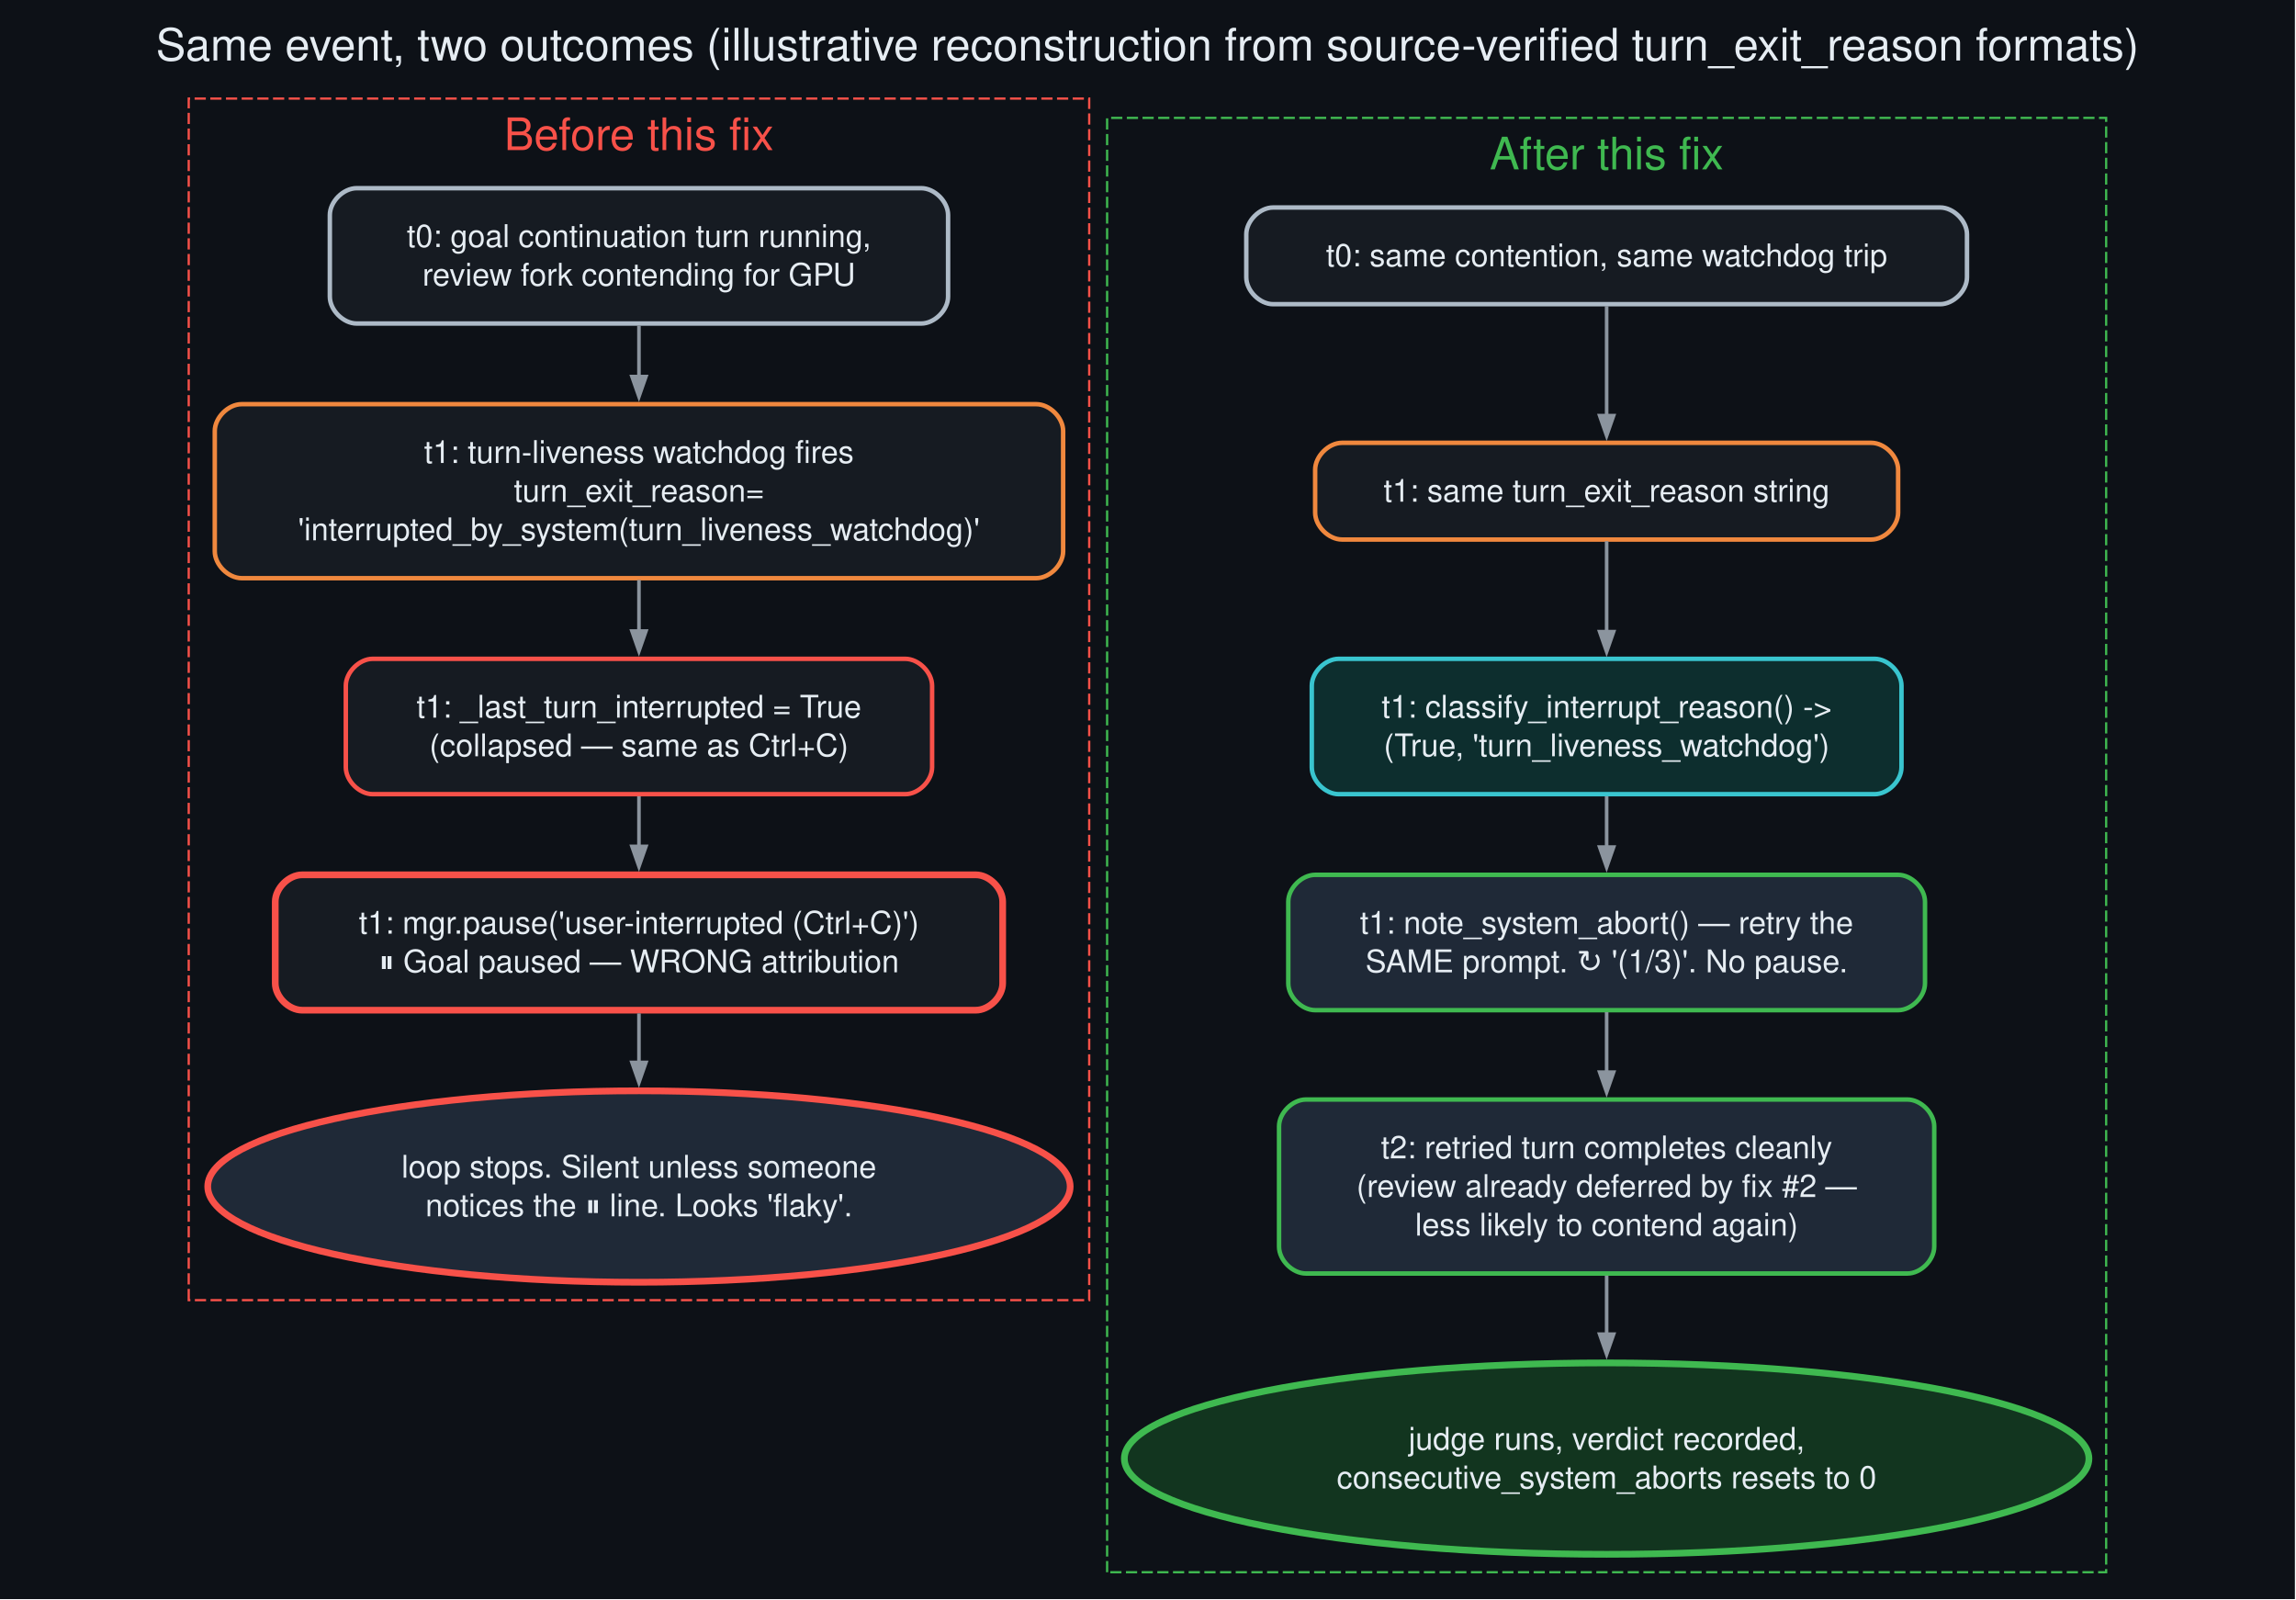
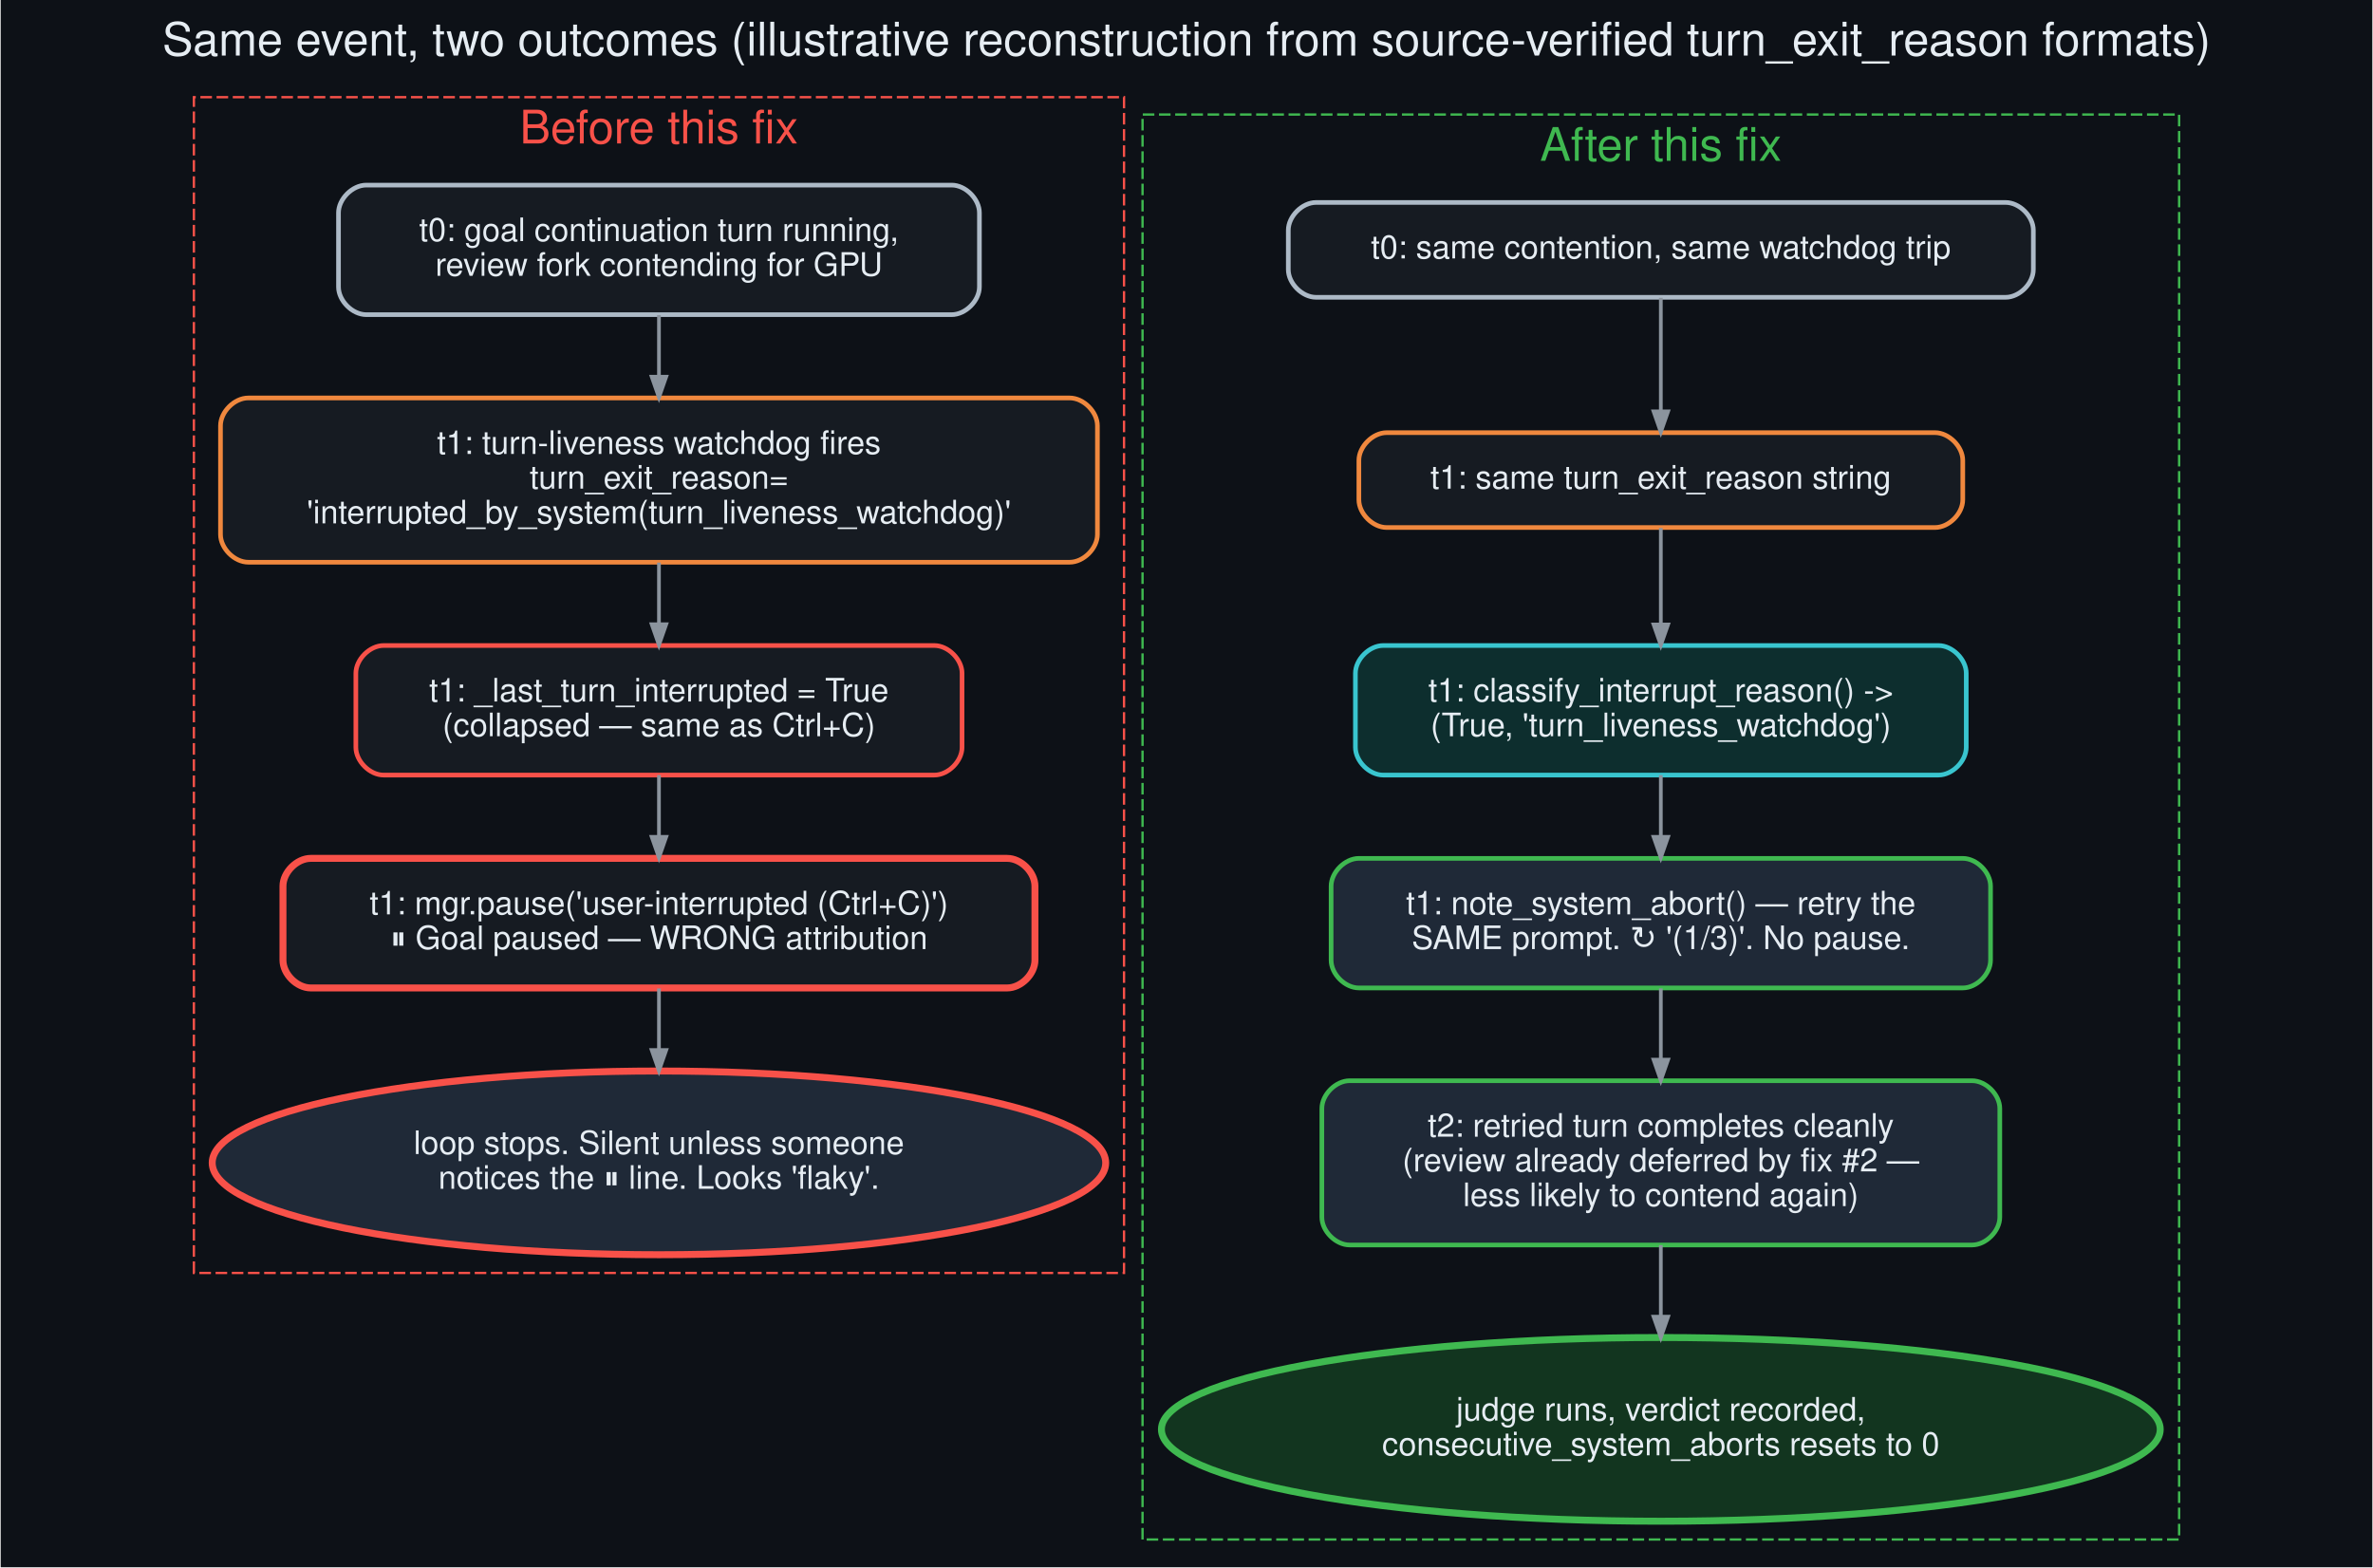
- <svg xmlns="http://www.w3.org/2000/svg" width="1025pt" height="714pt" viewBox="0.00 0.00 1025.00 714.00">
-   <g id="graph0" class="graph" transform="scale(1 1) rotate(0) translate(4 709.82)">
-     <polygon fill="#0d1117" stroke="none" points="-4,4 -4,-709.82 1020.5,-709.82 1020.5,4 -4,4" />
-     <text xml:space="preserve" text-anchor="middle" x="508.25" y="-682.82" font-family="Helvetica,sans-Serif" font-size="20.00" fill="#e6edf3">Same event, two outcomes (illustrative reconstruction from source-verified turn_exit_reason formats)</text>
+ <svg xmlns="http://www.w3.org/2000/svg" width="1025pt" height="677pt" viewBox="0.00 0.00 1025.00 677.39">
+   <g id="graph0" class="graph" transform="scale(1 1) rotate(0) translate(4 673.39)">
+     <polygon fill="#0d1117" stroke="transparent" points="-4,4 -4,-673.39 1021,-673.39 1021,4 -4,4" />
+     <text text-anchor="middle" x="508.5" y="-649.39" font-family="Helvetica,sans-Serif" font-size="20.00" fill="#e6edf3">Same event, two outcomes (illustrative reconstruction from source-verified turn_exit_reason formats)</text>
    <g id="clust1" class="cluster">
-       <polygon fill="#0d1117" stroke="#f85149" stroke-dasharray="5,2" points="80.25,-129.45 80.25,-665.82 482.25,-665.82 482.25,-129.45 80.25,-129.45" />
-       <text xml:space="preserve" text-anchor="middle" x="281.25" y="-642.82" font-family="Helvetica,sans-Serif" font-size="20.00" fill="#f85149">Before this fix</text>
+       <polygon fill="#0d1117" stroke="#f85149" stroke-dasharray="5,2" points="79.5,-123.2 79.5,-631.39 481.5,-631.39 481.5,-123.2 79.5,-123.2" />
+       <text text-anchor="middle" x="280.5" y="-611.39" font-family="Helvetica,sans-Serif" font-size="20.00" fill="#f85149">Before this fix</text>
    </g>
    <g id="clust2" class="cluster">
-       <polygon fill="#0d1117" stroke="#3fb950" stroke-dasharray="5,2" points="490.25,-8 490.25,-657.2 936.25,-657.2 936.25,-8 490.25,-8" />
-       <text xml:space="preserve" text-anchor="middle" x="713.25" y="-634.2" font-family="Helvetica,sans-Serif" font-size="20.00" fill="#3fb950">After this fix</text>
+       <polygon fill="#0d1117" stroke="#3fb950" stroke-dasharray="5,2" points="489.5,-8 489.5,-623.89 937.5,-623.89 937.5,-8 489.5,-8" />
+       <text text-anchor="middle" x="713.5" y="-603.89" font-family="Helvetica,sans-Serif" font-size="20.00" fill="#3fb950">After this fix</text>
    </g>
    <g id="node1" class="node">
-       <path fill="#161b22" stroke="#adbac7" stroke-width="2" d="M407.25,-625.82C407.25,-625.82 155.25,-625.82 155.25,-625.82 149.25,-625.82 143.25,-619.82 143.25,-613.82 143.25,-613.82 143.25,-577.4 143.25,-577.4 143.25,-571.4 149.25,-565.4 155.25,-565.4 155.25,-565.4 407.25,-565.4 407.25,-565.4 413.25,-565.4 419.25,-571.4 419.25,-577.4 419.25,-577.4 419.25,-613.82 419.25,-613.82 419.25,-619.82 413.25,-625.82 407.25,-625.82" />
-       <text xml:space="preserve" text-anchor="middle" x="281.25" y="-599.56" font-family="Helvetica,sans-Serif" font-size="14.00" fill="#e6edf3">t0: goal continuation turn running,</text>
-       <text xml:space="preserve" text-anchor="middle" x="281.25" y="-582.31" font-family="Helvetica,sans-Serif" font-size="14.00" fill="#e6edf3">review fork contending for GPU</text>
+       <path fill="#161b22" stroke="#adbac7" stroke-width="2" d="M407,-593.39C407,-593.39 154,-593.39 154,-593.39 148,-593.39 142,-587.39 142,-581.39 142,-581.39 142,-549.39 142,-549.39 142,-543.39 148,-537.39 154,-537.39 154,-537.39 407,-537.39 407,-537.39 413,-537.39 419,-543.39 419,-549.39 419,-549.39 419,-581.39 419,-581.39 419,-587.39 413,-593.39 407,-593.39" />
+       <text text-anchor="middle" x="280.5" y="-569.19" font-family="Helvetica,sans-Serif" font-size="14.00" fill="#e6edf3">t0: goal continuation turn running,</text>
+       <text text-anchor="middle" x="280.5" y="-554.19" font-family="Helvetica,sans-Serif" font-size="14.00" fill="#e6edf3">review fork contending for GPU</text>
    </g>
    <g id="node2" class="node">
-       <path fill="#161b22" stroke="#f0883e" stroke-width="2" d="M458.62,-529.4C458.62,-529.4 103.88,-529.4 103.88,-529.4 97.88,-529.4 91.88,-523.4 91.88,-517.4 91.88,-517.4 91.88,-463.73 91.88,-463.73 91.88,-457.73 97.88,-451.73 103.88,-451.73 103.88,-451.73 458.62,-451.73 458.62,-451.73 464.62,-451.73 470.62,-457.73 470.62,-463.73 470.62,-463.73 470.62,-517.4 470.62,-517.4 470.62,-523.4 464.62,-529.4 458.62,-529.4" />
-       <text xml:space="preserve" text-anchor="middle" x="281.25" y="-503.14" font-family="Helvetica,sans-Serif" font-size="14.00" fill="#e6edf3">t1: turn-liveness watchdog fires</text>
-       <text xml:space="preserve" text-anchor="middle" x="281.25" y="-485.89" font-family="Helvetica,sans-Serif" font-size="14.00" fill="#e6edf3">turn_exit_reason=</text>
-       <text xml:space="preserve" text-anchor="middle" x="281.25" y="-468.64" font-family="Helvetica,sans-Serif" font-size="14.00" fill="#e6edf3">'interrupted_by_system(turn_liveness_watchdog)'</text>
+       <path fill="#161b22" stroke="#f0883e" stroke-width="2" d="M458,-501.39C458,-501.39 103,-501.39 103,-501.39 97,-501.39 91,-495.39 91,-489.39 91,-489.39 91,-442.39 91,-442.39 91,-436.39 97,-430.39 103,-430.39 103,-430.39 458,-430.39 458,-430.39 464,-430.39 470,-436.39 470,-442.39 470,-442.39 470,-489.39 470,-489.39 470,-495.39 464,-501.39 458,-501.39" />
+       <text text-anchor="middle" x="280.5" y="-477.19" font-family="Helvetica,sans-Serif" font-size="14.00" fill="#e6edf3">t1: turn-liveness watchdog fires</text>
+       <text text-anchor="middle" x="280.5" y="-462.19" font-family="Helvetica,sans-Serif" font-size="14.00" fill="#e6edf3">turn_exit_reason=</text>
+       <text text-anchor="middle" x="280.5" y="-447.19" font-family="Helvetica,sans-Serif" font-size="14.00" fill="#e6edf3">'interrupted_by_system(turn_liveness_watchdog)'</text>
    </g>
    <g id="edge1" class="edge">
-       <path fill="none" stroke="#8b949e" stroke-width="1.6" d="M281.25,-564.53C281.25,-557.35 281.25,-549.49 281.25,-541.67" />
-       <polygon fill="#8b949e" stroke="#8b949e" stroke-width="1.6" points="284.4,-541.75 281.25,-532.75 278.1,-541.75 284.4,-541.75" />
+       <path fill="none" stroke="#8b949e" stroke-width="1.6" d="M280.5,-537.23C280.5,-529.04 280.5,-519.82 280.5,-510.82" />
+       <polygon fill="#8b949e" stroke="#8b949e" stroke-width="1.6" points="283.65,-510.58 280.5,-501.58 277.35,-510.58 283.65,-510.58" />
    </g>
    <g id="node3" class="node">
-       <path fill="#161b22" stroke="#f85149" stroke-width="2" d="M400.12,-415.73C400.12,-415.73 162.38,-415.73 162.38,-415.73 156.38,-415.73 150.38,-409.73 150.38,-403.73 150.38,-403.73 150.38,-367.31 150.38,-367.31 150.38,-361.31 156.38,-355.31 162.38,-355.31 162.38,-355.31 400.12,-355.31 400.12,-355.31 406.12,-355.31 412.12,-361.31 412.12,-367.31 412.12,-367.31 412.12,-403.73 412.12,-403.73 412.12,-409.73 406.12,-415.73 400.12,-415.73" />
-       <text xml:space="preserve" text-anchor="middle" x="281.25" y="-389.47" font-family="Helvetica,sans-Serif" font-size="14.00" fill="#e6edf3">t1: _last_turn_interrupted = True</text>
-       <text xml:space="preserve" text-anchor="middle" x="281.25" y="-372.22" font-family="Helvetica,sans-Serif" font-size="14.00" fill="#e6edf3">(collapsed — same as Ctrl+C)</text>
+       <path fill="#161b22" stroke="#f85149" stroke-width="2" d="M399.5,-394.39C399.5,-394.39 161.5,-394.39 161.5,-394.39 155.5,-394.39 149.5,-388.39 149.5,-382.39 149.5,-382.39 149.5,-350.39 149.5,-350.39 149.5,-344.39 155.5,-338.39 161.5,-338.39 161.5,-338.39 399.5,-338.39 399.5,-338.39 405.5,-338.39 411.5,-344.39 411.5,-350.39 411.5,-350.39 411.5,-382.39 411.5,-382.39 411.5,-388.39 405.5,-394.39 399.5,-394.39" />
+       <text text-anchor="middle" x="280.5" y="-370.19" font-family="Helvetica,sans-Serif" font-size="14.00" fill="#e6edf3">t1: _last_turn_interrupted = True</text>
+       <text text-anchor="middle" x="280.5" y="-355.19" font-family="Helvetica,sans-Serif" font-size="14.00" fill="#e6edf3">(collapsed — same as Ctrl+C)</text>
    </g>
    <g id="edge2" class="edge">
-       <path fill="none" stroke="#8b949e" stroke-width="1.6" d="M281.25,-450.91C281.25,-443.4 281.25,-435.5 281.25,-427.91" />
-       <polygon fill="#8b949e" stroke="#8b949e" stroke-width="1.6" points="284.4,-428.13 281.25,-419.13 278.1,-428.13 284.4,-428.13" />
+       <path fill="none" stroke="#8b949e" stroke-width="1.6" d="M280.5,-430.24C280.5,-421.64 280.5,-412.4 280.5,-403.72" />
+       <polygon fill="#8b949e" stroke="#8b949e" stroke-width="1.6" points="283.65,-403.58 280.5,-394.58 277.35,-403.58 283.65,-403.58" />
    </g>
    <g id="node4" class="node">
-       <path fill="#161b22" stroke="#f85149" stroke-width="3" d="M431.62,-319.31C431.62,-319.31 130.88,-319.31 130.88,-319.31 124.88,-319.31 118.88,-313.31 118.88,-307.31 118.88,-307.31 118.88,-270.89 118.88,-270.89 118.88,-264.89 124.88,-258.89 130.88,-258.89 130.88,-258.89 431.62,-258.89 431.62,-258.89 437.62,-258.89 443.62,-264.89 443.62,-270.89 443.62,-270.89 443.62,-307.31 443.62,-307.31 443.62,-313.31 437.62,-319.31 431.62,-319.31" />
-       <text xml:space="preserve" text-anchor="middle" x="281.25" y="-293.05" font-family="Helvetica,sans-Serif" font-size="14.00" fill="#e6edf3">t1: mgr.pause('user-interrupted (Ctrl+C)')</text>
-       <text xml:space="preserve" text-anchor="middle" x="281.25" y="-275.8" font-family="Helvetica,sans-Serif" font-size="14.00" fill="#e6edf3">⏸ Goal paused — WRONG attribution</text>
+       <path fill="#161b22" stroke="#f85149" stroke-width="3" d="M431,-302.39C431,-302.39 130,-302.39 130,-302.39 124,-302.39 118,-296.39 118,-290.39 118,-290.39 118,-258.39 118,-258.39 118,-252.39 124,-246.39 130,-246.39 130,-246.39 431,-246.39 431,-246.39 437,-246.39 443,-252.39 443,-258.39 443,-258.39 443,-290.39 443,-290.39 443,-296.39 437,-302.39 431,-302.39" />
+       <text text-anchor="middle" x="280.5" y="-278.19" font-family="Helvetica,sans-Serif" font-size="14.00" fill="#e6edf3">t1: mgr.pause('user-interrupted (Ctrl+C)')</text>
+       <text text-anchor="middle" x="280.5" y="-263.19" font-family="Helvetica,sans-Serif" font-size="14.00" fill="#e6edf3">⏸ Goal paused — WRONG attribution</text>
    </g>
    <g id="edge3" class="edge">
-       <path fill="none" stroke="#8b949e" stroke-width="1.6" d="M281.25,-354.39C281.25,-347.22 281.25,-339.45 281.25,-331.86" />
-       <polygon fill="#8b949e" stroke="#8b949e" stroke-width="1.6" points="284.4,-332.02 281.25,-323.02 278.1,-332.02 284.4,-332.02" />
+       <path fill="none" stroke="#8b949e" stroke-width="1.6" d="M280.5,-338.39C280.5,-330.01 280.5,-320.64 280.5,-311.73" />
+       <polygon fill="#8b949e" stroke="#8b949e" stroke-width="1.6" points="283.65,-311.69 280.5,-302.69 277.35,-311.69 283.65,-311.69" />
    </g>
    <g id="node5" class="node">
-       <ellipse fill="#1f2937" stroke="#f85149" stroke-width="3" cx="281.25" cy="-180.17" rx="192.51" ry="42.72" />
-       <text xml:space="preserve" text-anchor="middle" x="281.25" y="-184.12" font-family="Helvetica,sans-Serif" font-size="14.00" fill="#e6edf3">loop stops. Silent unless someone</text>
-       <text xml:space="preserve" text-anchor="middle" x="281.25" y="-166.87" font-family="Helvetica,sans-Serif" font-size="14.00" fill="#e6edf3">notices the ⏸ line. Looks 'flaky'.</text>
+       <ellipse fill="#1f2937" stroke="#f85149" stroke-width="3" cx="280.5" cy="-170.79" rx="193.08" ry="39.7" />
+       <text text-anchor="middle" x="280.5" y="-174.59" font-family="Helvetica,sans-Serif" font-size="14.00" fill="#e6edf3">loop stops. Silent unless someone</text>
+       <text text-anchor="middle" x="280.5" y="-159.59" font-family="Helvetica,sans-Serif" font-size="14.00" fill="#e6edf3">notices the ⏸ line. Looks 'flaky'.</text>
    </g>
    <g id="edge4" class="edge">
-       <path fill="none" stroke="#8b949e" stroke-width="1.6" d="M281.25,-257.46C281.25,-250.58 281.25,-243.07 281.25,-235.54" />
-       <polygon fill="#8b949e" stroke="#8b949e" stroke-width="1.6" points="284.4,-235.59 281.25,-226.59 278.1,-235.59 284.4,-235.59" />
+       <path fill="none" stroke="#8b949e" stroke-width="1.6" d="M280.5,-246.17C280.5,-237.97 280.5,-228.71 280.5,-219.59" />
+       <polygon fill="#8b949e" stroke="#8b949e" stroke-width="1.6" points="283.65,-219.55 280.5,-210.55 277.35,-219.55 283.65,-219.55" />
    </g>
    <g id="node6" class="node">
-       <path fill="#161b22" stroke="#adbac7" stroke-width="2" d="M862.12,-617.2C862.12,-617.2 564.38,-617.2 564.38,-617.2 558.38,-617.2 552.38,-611.2 552.38,-605.2 552.38,-605.2 552.38,-586.03 552.38,-586.03 552.38,-580.03 558.38,-574.03 564.38,-574.03 564.38,-574.03 862.12,-574.03 862.12,-574.03 868.12,-574.03 874.12,-580.03 874.12,-586.03 874.12,-586.03 874.12,-605.2 874.12,-605.2 874.12,-611.2 868.12,-617.2 862.12,-617.2" />
-       <text xml:space="preserve" text-anchor="middle" x="713.25" y="-590.94" font-family="Helvetica,sans-Serif" font-size="14.00" fill="#e6edf3">t0: same contention, same watchdog trip</text>
+       <path fill="#161b22" stroke="#adbac7" stroke-width="2" d="M862.5,-585.89C862.5,-585.89 564.5,-585.89 564.5,-585.89 558.5,-585.89 552.5,-579.89 552.5,-573.89 552.5,-573.89 552.5,-556.89 552.5,-556.89 552.5,-550.89 558.5,-544.89 564.5,-544.89 564.5,-544.89 862.5,-544.89 862.5,-544.89 868.5,-544.89 874.5,-550.89 874.5,-556.89 874.5,-556.89 874.5,-573.89 874.5,-573.89 874.5,-579.89 868.5,-585.89 862.5,-585.89" />
+       <text text-anchor="middle" x="713.5" y="-561.69" font-family="Helvetica,sans-Serif" font-size="14.00" fill="#e6edf3">t0: same contention, same watchdog trip</text>
    </g>
    <g id="node7" class="node">
-       <path fill="#161b22" stroke="#f0883e" stroke-width="2" d="M831.38,-512.15C831.38,-512.15 595.12,-512.15 595.12,-512.15 589.12,-512.15 583.12,-506.15 583.12,-500.15 583.12,-500.15 583.12,-480.98 583.12,-480.98 583.12,-474.98 589.12,-468.98 595.12,-468.98 595.12,-468.98 831.38,-468.98 831.38,-468.98 837.38,-468.98 843.38,-474.98 843.38,-480.98 843.38,-480.98 843.38,-500.15 843.38,-500.15 843.38,-506.15 837.38,-512.15 831.38,-512.15" />
-       <text xml:space="preserve" text-anchor="middle" x="713.25" y="-485.89" font-family="Helvetica,sans-Serif" font-size="14.00" fill="#e6edf3">t1: same turn_exit_reason string</text>
+       <path fill="#161b22" stroke="#f0883e" stroke-width="2" d="M832,-486.39C832,-486.39 595,-486.39 595,-486.39 589,-486.39 583,-480.39 583,-474.39 583,-474.39 583,-457.39 583,-457.39 583,-451.39 589,-445.39 595,-445.39 595,-445.39 832,-445.39 832,-445.39 838,-445.39 844,-451.39 844,-457.39 844,-457.39 844,-474.39 844,-474.39 844,-480.39 838,-486.39 832,-486.39" />
+       <text text-anchor="middle" x="713.5" y="-462.19" font-family="Helvetica,sans-Serif" font-size="14.00" fill="#e6edf3">t1: same turn_exit_reason string</text>
    </g>
    <g id="edge5" class="edge">
-       <path fill="none" stroke="#8b949e" stroke-width="1.6" d="M713.25,-573.26C713.25,-559.03 713.25,-540.06 713.25,-523.98" />
-       <polygon fill="#8b949e" stroke="#8b949e" stroke-width="1.6" points="716.4,-524.31 713.25,-515.31 710.1,-524.31 716.4,-524.31" />
+       <path fill="none" stroke="#8b949e" stroke-width="1.6" d="M713.5,-544.66C713.5,-530.65 713.5,-511.62 713.5,-495.89" />
+       <polygon fill="#8b949e" stroke="#8b949e" stroke-width="1.6" points="716.65,-495.59 713.5,-486.59 710.35,-495.59 716.65,-495.59" />
    </g>
    <g id="node8" class="node">
-       <path fill="#0d2e2e" stroke="#39c5cf" stroke-width="2" d="M832.88,-415.73C832.88,-415.73 593.62,-415.73 593.62,-415.73 587.62,-415.73 581.62,-409.73 581.62,-403.73 581.62,-403.73 581.62,-367.31 581.62,-367.31 581.62,-361.31 587.62,-355.31 593.62,-355.31 593.62,-355.31 832.88,-355.31 832.88,-355.31 838.88,-355.31 844.88,-361.31 844.88,-367.31 844.88,-367.31 844.88,-403.73 844.88,-403.73 844.88,-409.73 838.88,-415.73 832.88,-415.73" />
-       <text xml:space="preserve" text-anchor="middle" x="713.25" y="-389.47" font-family="Helvetica,sans-Serif" font-size="14.00" fill="#e6edf3">t1: classify_interrupt_reason() -&gt;</text>
-       <text xml:space="preserve" text-anchor="middle" x="713.25" y="-372.22" font-family="Helvetica,sans-Serif" font-size="14.00" fill="#e6edf3">(True, 'turn_liveness_watchdog')</text>
+       <path fill="#0d2e2e" stroke="#39c5cf" stroke-width="2" d="M833.5,-394.39C833.5,-394.39 593.5,-394.39 593.5,-394.39 587.5,-394.39 581.5,-388.39 581.5,-382.39 581.5,-382.39 581.5,-350.39 581.5,-350.39 581.5,-344.39 587.5,-338.39 593.5,-338.39 593.5,-338.39 833.5,-338.39 833.5,-338.39 839.5,-338.39 845.5,-344.39 845.5,-350.39 845.5,-350.39 845.5,-382.39 845.5,-382.39 845.5,-388.39 839.5,-394.39 833.5,-394.39" />
+       <text text-anchor="middle" x="713.5" y="-370.19" font-family="Helvetica,sans-Serif" font-size="14.00" fill="#e6edf3">t1: classify_interrupt_reason() -&gt;</text>
+       <text text-anchor="middle" x="713.5" y="-355.19" font-family="Helvetica,sans-Serif" font-size="14.00" fill="#e6edf3">(True, 'turn_liveness_watchdog')</text>
    </g>
    <g id="edge6" class="edge">
-       <path fill="none" stroke="#8b949e" stroke-width="1.6" d="M713.25,-468.22C713.25,-456.52 713.25,-441.62 713.25,-427.75" />
-       <polygon fill="#8b949e" stroke="#8b949e" stroke-width="1.6" points="716.4,-427.86 713.25,-418.86 710.1,-427.86 716.4,-427.86" />
+       <path fill="none" stroke="#8b949e" stroke-width="1.6" d="M713.5,-445.16C713.5,-433.32 713.5,-417.88 713.5,-403.88" />
+       <polygon fill="#8b949e" stroke="#8b949e" stroke-width="1.6" points="716.65,-403.48 713.5,-394.48 710.35,-403.48 716.65,-403.48" />
    </g>
    <g id="node9" class="node">
-       <path fill="#1f2937" stroke="#3fb950" stroke-width="2" d="M843.38,-319.31C843.38,-319.31 583.12,-319.31 583.12,-319.31 577.12,-319.31 571.12,-313.31 571.12,-307.31 571.12,-307.31 571.12,-270.89 571.12,-270.89 571.12,-264.89 577.12,-258.89 583.12,-258.89 583.12,-258.89 843.38,-258.89 843.38,-258.89 849.38,-258.89 855.38,-264.89 855.38,-270.89 855.38,-270.89 855.38,-307.31 855.38,-307.31 855.38,-313.31 849.38,-319.31 843.38,-319.31" />
-       <text xml:space="preserve" text-anchor="middle" x="713.25" y="-293.05" font-family="Helvetica,sans-Serif" font-size="14.00" fill="#e6edf3">t1: note_system_abort() — retry the</text>
-       <text xml:space="preserve" text-anchor="middle" x="713.25" y="-275.8" font-family="Helvetica,sans-Serif" font-size="14.00" fill="#e6edf3">SAME prompt. ↻ '(1/3)'. No pause.</text>
+       <path fill="#1f2937" stroke="#3fb950" stroke-width="2" d="M844,-302.39C844,-302.39 583,-302.39 583,-302.39 577,-302.39 571,-296.39 571,-290.39 571,-290.39 571,-258.39 571,-258.39 571,-252.39 577,-246.39 583,-246.39 583,-246.39 844,-246.39 844,-246.39 850,-246.39 856,-252.39 856,-258.39 856,-258.39 856,-290.39 856,-290.39 856,-296.39 850,-302.39 844,-302.39" />
+       <text text-anchor="middle" x="713.5" y="-278.19" font-family="Helvetica,sans-Serif" font-size="14.00" fill="#e6edf3">t1: note_system_abort() — retry the</text>
+       <text text-anchor="middle" x="713.5" y="-263.19" font-family="Helvetica,sans-Serif" font-size="14.00" fill="#e6edf3">SAME prompt. ↻ '(1/3)'. No pause.</text>
    </g>
    <g id="edge7" class="edge">
-       <path fill="none" stroke="#8b949e" stroke-width="1.6" d="M713.25,-354.39C713.25,-347.15 713.25,-339.29 713.25,-331.63" />
-       <polygon fill="#8b949e" stroke="#8b949e" stroke-width="1.6" points="716.4,-331.7 713.25,-322.7 710.1,-331.7 716.4,-331.7" />
+       <path fill="none" stroke="#8b949e" stroke-width="1.6" d="M713.5,-338.39C713.5,-330.01 713.5,-320.64 713.5,-311.73" />
+       <polygon fill="#8b949e" stroke="#8b949e" stroke-width="1.6" points="716.65,-311.69 713.5,-302.69 710.35,-311.69 716.65,-311.69" />
    </g>
    <g id="node10" class="node">
-       <path fill="#1f2937" stroke="#3fb950" stroke-width="2" d="M847.5,-219.01C847.5,-219.01 579,-219.01 579,-219.01 573,-219.01 567,-213.01 567,-207.01 567,-207.01 567,-153.34 567,-153.34 567,-147.34 573,-141.34 579,-141.34 579,-141.34 847.5,-141.34 847.5,-141.34 853.5,-141.34 859.5,-147.34 859.5,-153.34 859.5,-153.34 859.5,-207.01 859.5,-207.01 859.5,-213.01 853.5,-219.01 847.5,-219.01" />
-       <text xml:space="preserve" text-anchor="middle" x="713.25" y="-192.75" font-family="Helvetica,sans-Serif" font-size="14.00" fill="#e6edf3">t2: retried turn completes cleanly</text>
-       <text xml:space="preserve" text-anchor="middle" x="713.25" y="-175.5" font-family="Helvetica,sans-Serif" font-size="14.00" fill="#e6edf3">(review already deferred by fix #2 —</text>
-       <text xml:space="preserve" text-anchor="middle" x="713.25" y="-158.25" font-family="Helvetica,sans-Serif" font-size="14.00" fill="#e6edf3">less likely to contend again)</text>
+       <path fill="#1f2937" stroke="#3fb950" stroke-width="2" d="M848,-206.29C848,-206.29 579,-206.29 579,-206.29 573,-206.29 567,-200.29 567,-194.29 567,-194.29 567,-147.29 567,-147.29 567,-141.29 573,-135.29 579,-135.29 579,-135.29 848,-135.29 848,-135.29 854,-135.29 860,-141.29 860,-147.29 860,-147.29 860,-194.29 860,-194.29 860,-200.29 854,-206.29 848,-206.29" />
+       <text text-anchor="middle" x="713.5" y="-182.09" font-family="Helvetica,sans-Serif" font-size="14.00" fill="#e6edf3">t2: retried turn completes cleanly</text>
+       <text text-anchor="middle" x="713.5" y="-167.09" font-family="Helvetica,sans-Serif" font-size="14.00" fill="#e6edf3">(review already deferred by fix #2 —</text>
+       <text text-anchor="middle" x="713.5" y="-152.09" font-family="Helvetica,sans-Serif" font-size="14.00" fill="#e6edf3">less likely to contend again)</text>
    </g>
    <g id="edge8" class="edge">
-       <path fill="none" stroke="#8b949e" stroke-width="1.6" d="M713.25,-258.03C713.25,-249.6 713.25,-240.2 713.25,-230.95" />
-       <polygon fill="#8b949e" stroke="#8b949e" stroke-width="1.6" points="716.4,-231.24 713.25,-222.24 710.1,-231.24 716.4,-231.24" />
+       <path fill="none" stroke="#8b949e" stroke-width="1.6" d="M713.5,-246.17C713.5,-236.71 713.5,-225.85 713.5,-215.41" />
+       <polygon fill="#8b949e" stroke="#8b949e" stroke-width="1.6" points="716.65,-215.39 713.5,-206.39 710.35,-215.39 716.65,-215.39" />
    </g>
    <g id="node11" class="node">
-       <ellipse fill="#12351f" stroke="#3fb950" stroke-width="3" cx="713.25" cy="-58.72" rx="215.31" ry="42.72" />
-       <text xml:space="preserve" text-anchor="middle" x="713.25" y="-62.67" font-family="Helvetica,sans-Serif" font-size="14.00" fill="#e6edf3">judge runs, verdict recorded,</text>
-       <text xml:space="preserve" text-anchor="middle" x="713.25" y="-45.42" font-family="Helvetica,sans-Serif" font-size="14.00" fill="#e6edf3">consecutive_system_aborts resets to 0</text>
+       <ellipse fill="#12351f" stroke="#3fb950" stroke-width="3" cx="713.5" cy="-55.6" rx="215.84" ry="39.7" />
+       <text text-anchor="middle" x="713.5" y="-59.4" font-family="Helvetica,sans-Serif" font-size="14.00" fill="#e6edf3">judge runs, verdict recorded,</text>
+       <text text-anchor="middle" x="713.5" y="-44.4" font-family="Helvetica,sans-Serif" font-size="14.00" fill="#e6edf3">consecutive_system_aborts resets to 0</text>
    </g>
    <g id="edge9" class="edge">
-       <path fill="none" stroke="#8b949e" stroke-width="1.6" d="M713.25,-140.39C713.25,-131.96 713.25,-122.89 713.25,-113.99" />
-       <polygon fill="#8b949e" stroke="#8b949e" stroke-width="1.6" points="716.4,-114.28 713.25,-105.28 710.1,-114.28 716.4,-114.28" />
+       <path fill="none" stroke="#8b949e" stroke-width="1.6" d="M713.5,-135.22C713.5,-125.56 713.5,-114.89 713.5,-104.61" />
+       <polygon fill="#8b949e" stroke="#8b949e" stroke-width="1.6" points="716.65,-104.31 713.5,-95.31 710.35,-104.31 716.65,-104.31" />
    </g>
  </g>
</svg>
